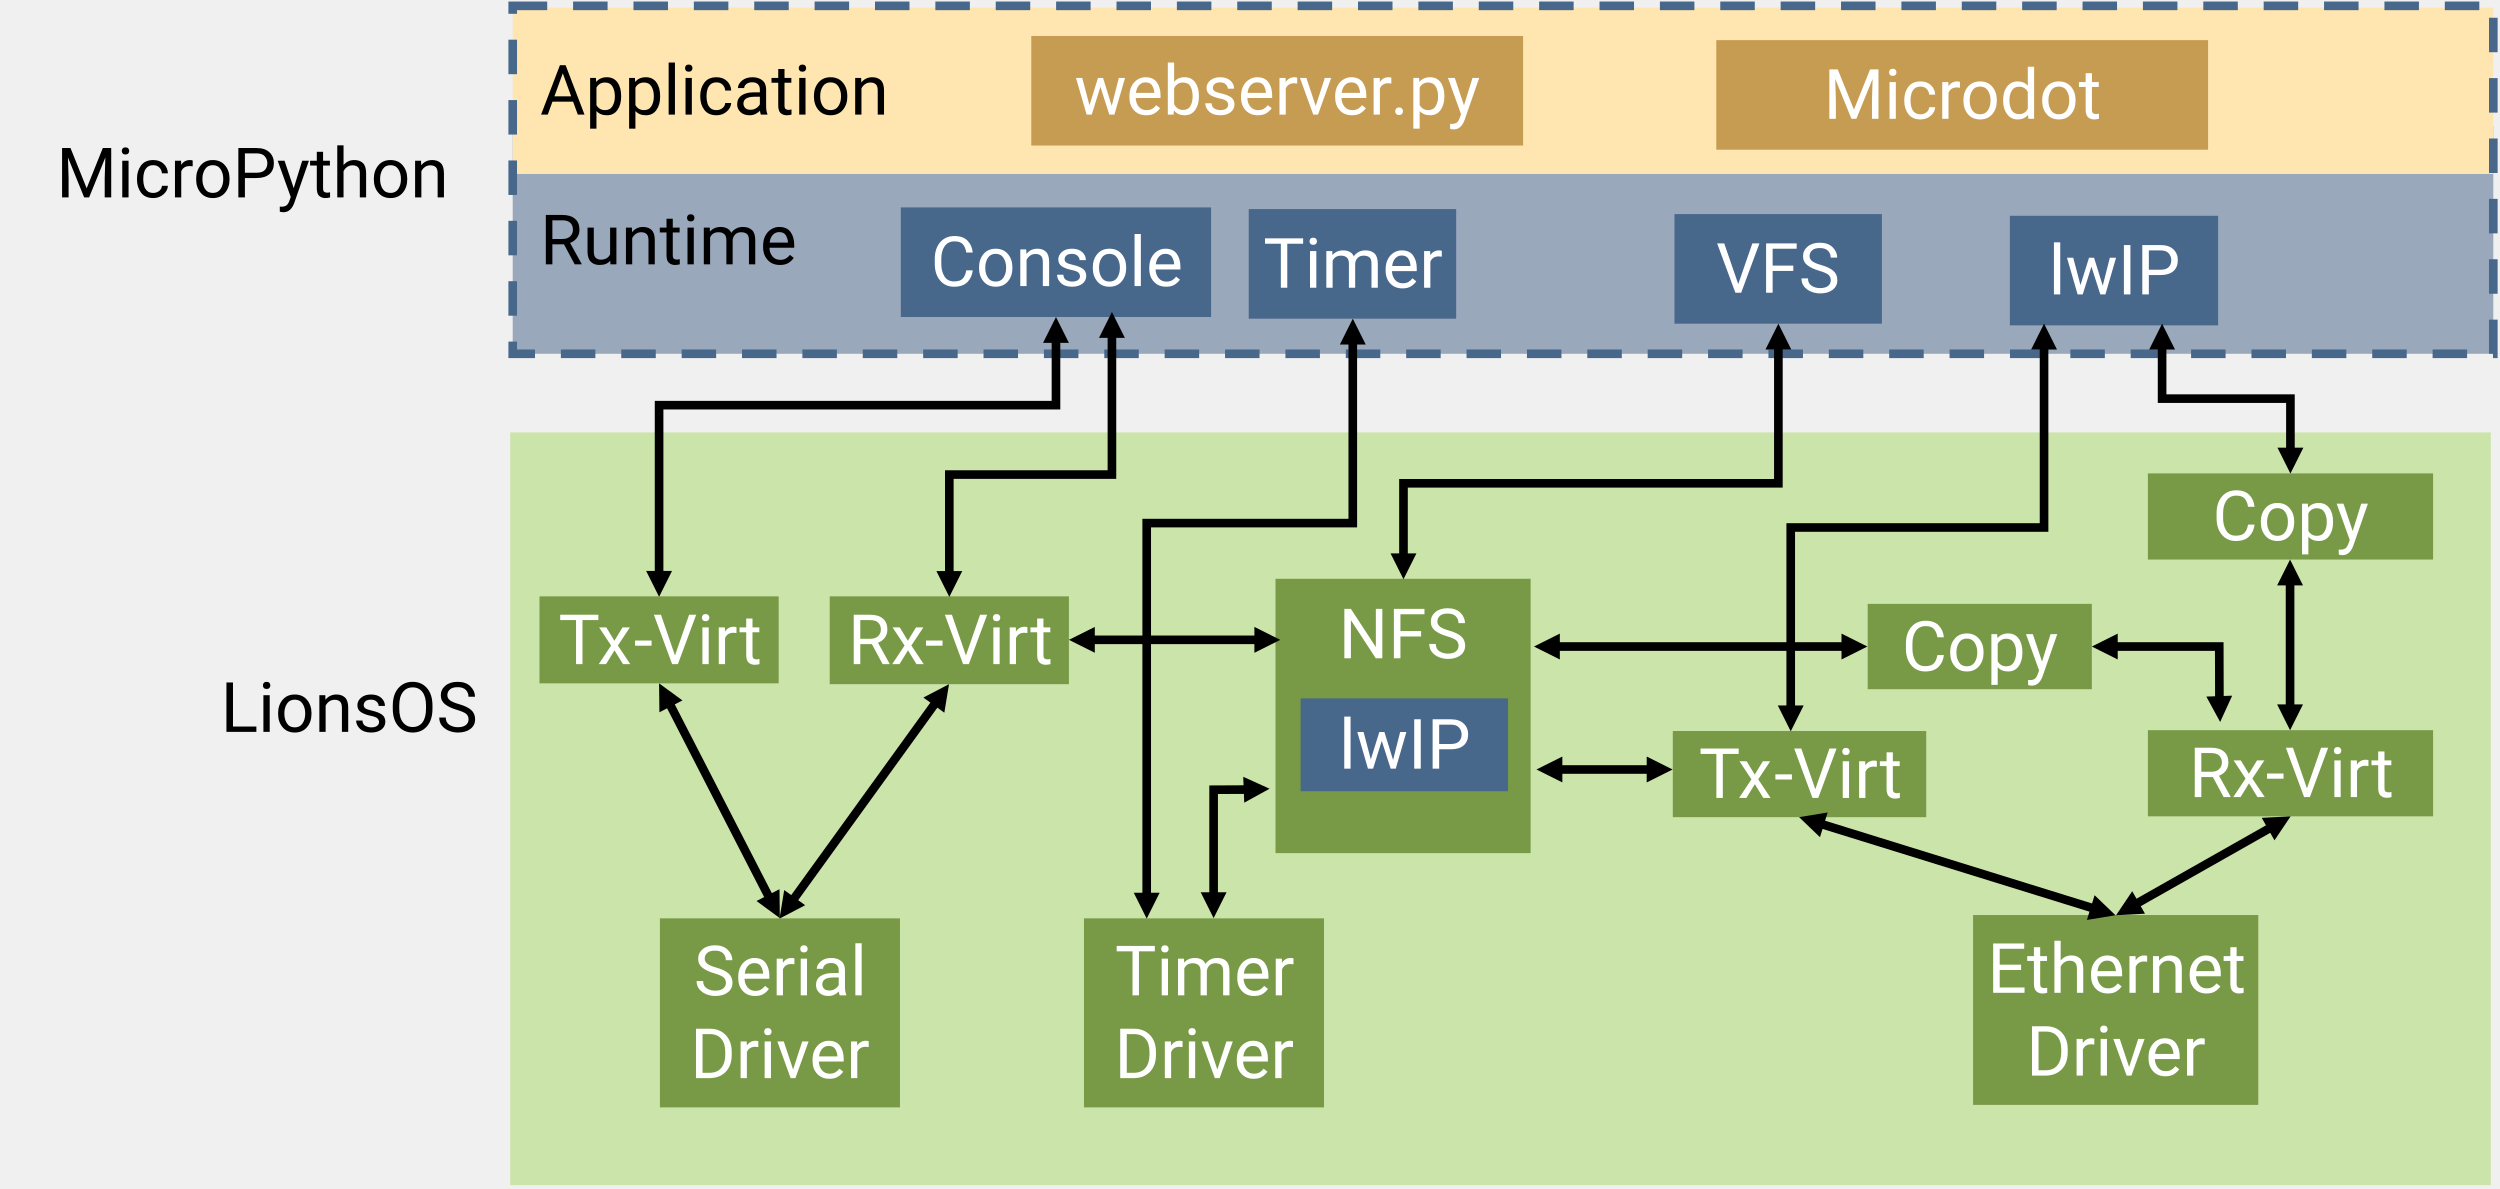
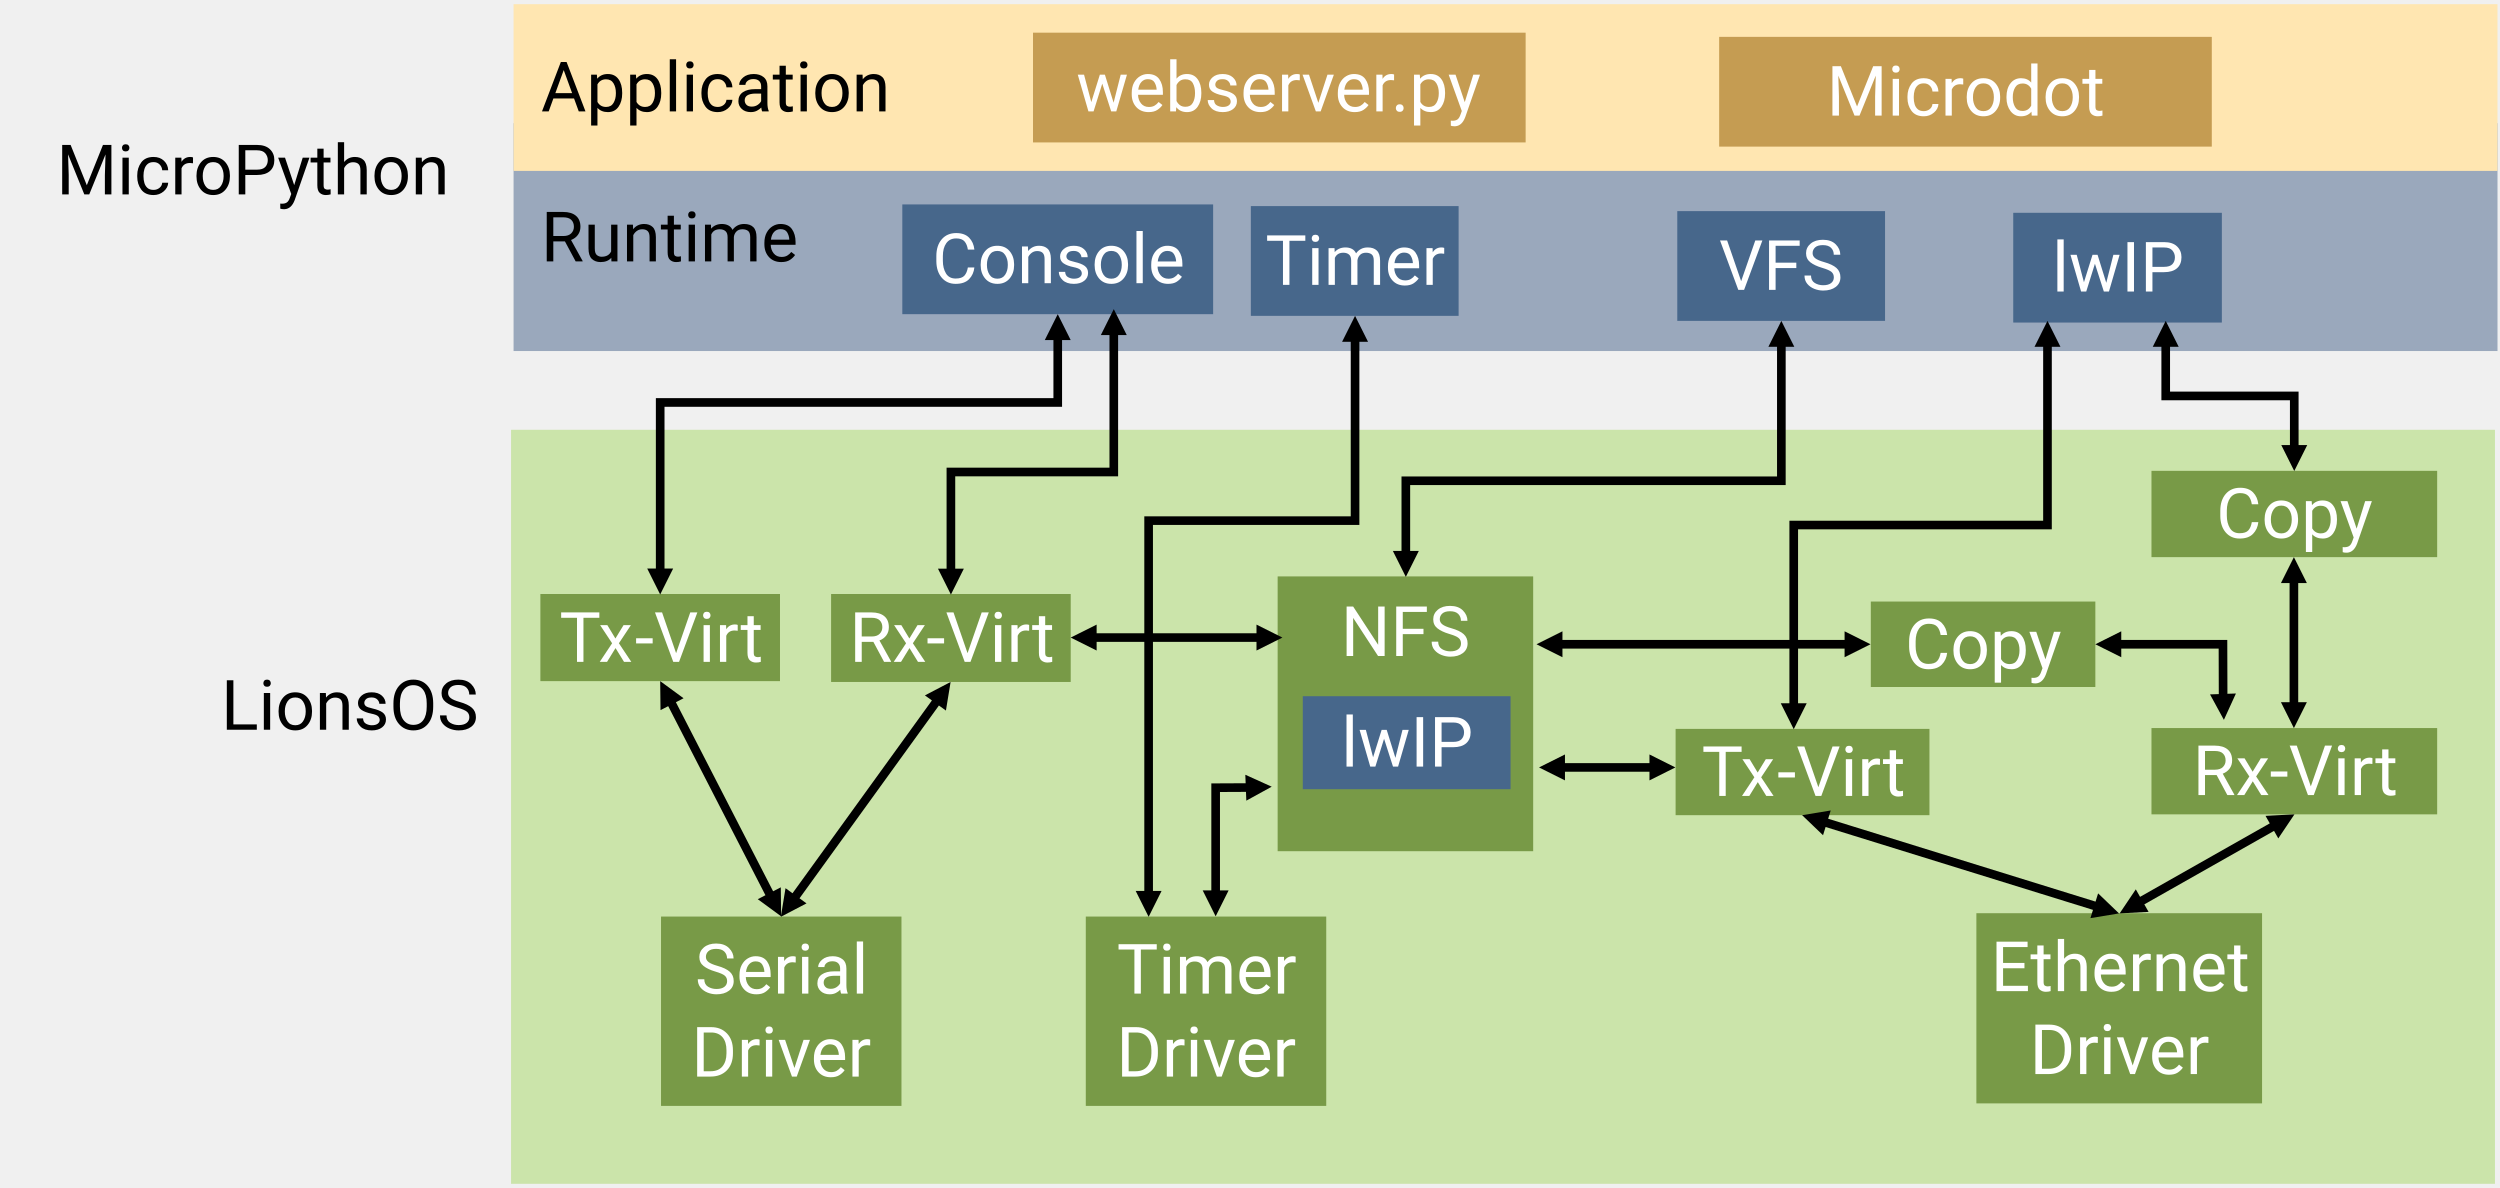
- <svg xmlns="http://www.w3.org/2000/svg" width="2989" height="1421" xml:space="preserve" overflow="hidden">
-   <g transform="translate(-595 -536)">
+ <svg xmlns="http://www.w3.org/2000/svg" width="2984" height="1417" xml:space="preserve" overflow="hidden">
+   <g transform="translate(-595 -540)">
    <g>
      <rect x="1208" y="687" width="2368" height="272" fill="#9AA8BC" fill-opacity="1" />
      <text fill="#000000" fill-opacity="1" font-family="Roboto,Roboto_MSFontService,sans-serif" font-style="normal" font-variant="normal" font-weight="400" font-stretch="normal" font-size="83" text-anchor="start" direction="ltr" writing-mode="lr-tb" unicode-bidi="normal" text-decoration="none" transform="matrix(1 0 0 1 1240.75 852)">Runtime</text>
      <rect x="2998" y="794" width="249" height="131" fill="#47678B" fill-opacity="1" />
      <text fill="#FFFFFF" fill-opacity="1" font-family="Roboto,Roboto_MSFontService,sans-serif" font-style="normal" font-variant="normal" font-weight="400" font-stretch="normal" font-size="83" text-anchor="start" direction="ltr" writing-mode="lr-tb" unicode-bidi="normal" text-decoration="none" transform="matrix(1 0 0 1 3044.35 888)">lwIP</text>
      <rect x="2597" y="792" width="248" height="131" fill="#47678B" fill-opacity="1" />
      <text fill="#FFFFFF" fill-opacity="1" font-family="Roboto,Roboto_MSFontService,sans-serif" font-style="normal" font-variant="normal" font-weight="400" font-stretch="normal" font-size="83" text-anchor="start" direction="ltr" writing-mode="lr-tb" unicode-bidi="normal" text-decoration="none" transform="matrix(1 0 0 1 2646.84 886)">VFS</text>
      <rect x="2088" y="786" width="248" height="131" fill="#47678B" fill-opacity="1" />
      <text fill="#FFFFFF" fill-opacity="1" font-family="Roboto,Roboto_MSFontService,sans-serif" font-style="normal" font-variant="normal" font-weight="400" font-stretch="normal" font-size="83" text-anchor="start" direction="ltr" writing-mode="lr-tb" unicode-bidi="normal" text-decoration="none" transform="matrix(1 0 0 1 2105.41 880)">Timer</text>
      <rect x="1672" y="784" width="371" height="131" fill="#47678B" fill-opacity="1" />
      <text fill="#FFFFFF" fill-opacity="1" font-family="Roboto,Roboto_MSFontService,sans-serif" font-style="normal" font-variant="normal" font-weight="400" font-stretch="normal" font-size="83" text-anchor="start" direction="ltr" writing-mode="lr-tb" unicode-bidi="normal" text-decoration="none" transform="matrix(1 0 0 1 1707.77 878)">Console</text>
      <rect x="1208" y="545" width="2368" height="199" fill="#FFE6B1" fill-opacity="1" />
      <text fill="#000000" fill-opacity="1" font-family="Roboto,Roboto_MSFontService,sans-serif" font-style="normal" font-variant="normal" font-weight="400" font-stretch="normal" font-size="83" text-anchor="start" direction="ltr" writing-mode="lr-tb" unicode-bidi="normal" text-decoration="none" transform="matrix(1 0 0 1 1240.75 673)">Application</text>
      <rect x="1828" y="579" width="588" height="131" fill="#C59C52" fill-opacity="1" />
-       <text fill="#FFFFFF" fill-opacity="1" font-family="Roboto,Roboto_MSFontService,sans-serif" font-style="normal" font-variant="normal" font-weight="400" font-stretch="normal" font-size="83" text-anchor="start" direction="ltr" writing-mode="lr-tb" unicode-bidi="normal" text-decoration="none" transform="matrix(1 0 0 1 1879.69 673)">w</text>
-       <text fill="#FFFFFF" fill-opacity="1" font-family="Roboto,Roboto_MSFontService,sans-serif" font-style="normal" font-variant="normal" font-weight="400" font-stretch="normal" font-size="83" text-anchor="start" direction="ltr" writing-mode="lr-tb" unicode-bidi="normal" text-decoration="none" transform="matrix(1 0 0 1 1941.56 673)">ebserver</text>
-       <text fill="#FFFFFF" fill-opacity="1" font-family="Roboto,Roboto_MSFontService,sans-serif" font-style="normal" font-variant="normal" font-weight="400" font-stretch="normal" font-size="83" text-anchor="start" direction="ltr" writing-mode="lr-tb" unicode-bidi="normal" text-decoration="none" transform="matrix(1 0 0 1 2257.24 673)">.py</text>
+       <text fill="#FFFFFF" fill-opacity="1" font-family="Roboto,Roboto_MSFontService,sans-serif" font-style="normal" font-variant="normal" font-weight="400" font-stretch="normal" font-size="83" text-anchor="start" direction="ltr" writing-mode="lr-tb" unicode-bidi="normal" text-decoration="none" transform="matrix(1 0 0 1 1879.69 673)">webserver.py</text>
      <rect x="2647" y="584" width="588" height="131" fill="#C59C52" fill-opacity="1" />
      <text fill="#FFFFFF" fill-opacity="1" font-family="Roboto,Roboto_MSFontService,sans-serif" font-style="normal" font-variant="normal" font-weight="400" font-stretch="normal" font-size="83" text-anchor="start" direction="ltr" writing-mode="lr-tb" unicode-bidi="normal" text-decoration="none" transform="matrix(1 0 0 1 2775.34 678)">Microdot</text>
-       <rect x="1208" y="543" width="2368" height="416" stroke="#47678B" stroke-width="10.312" stroke-linecap="butt" stroke-linejoin="miter" stroke-miterlimit="8" stroke-dasharray="41.25 30.938" stroke-opacity="1" fill="none" />
      <text fill="#000000" fill-opacity="1" font-family="Roboto,Roboto_MSFontService,sans-serif" font-style="normal" font-variant="normal" font-weight="400" font-stretch="normal" font-size="83" text-anchor="start" direction="ltr" writing-mode="lr-tb" unicode-bidi="normal" text-decoration="none" transform="matrix(1 0 0 1 662.386 772)">MicroPython</text>
      <rect x="1205" y="1053" width="2368" height="900" fill="#CBE4AA" fill-opacity="1" />
      <rect x="1891" y="1634" width="287" height="226" fill="#789A47" fill-opacity="1" />
      <text fill="#FFFFFF" fill-opacity="1" font-family="Roboto,Roboto_MSFontService,sans-serif" font-style="normal" font-variant="normal" font-weight="400" font-stretch="normal" font-size="83" text-anchor="start" direction="ltr" writing-mode="lr-tb" unicode-bidi="normal" text-decoration="none" transform="matrix(1 0 0 1 1928.07 1726)">Timer</text>
      <text fill="#FFFFFF" fill-opacity="1" font-family="Roboto,Roboto_MSFontService,sans-serif" font-style="normal" font-variant="normal" font-weight="400" font-stretch="normal" font-size="83" text-anchor="start" direction="ltr" writing-mode="lr-tb" unicode-bidi="normal" text-decoration="none" transform="matrix(1 0 0 1 1927.49 1825)">Driver</text>
      <rect x="2120" y="1228" width="305" height="328" fill="#789A47" fill-opacity="1" />
      <text fill="#FFFFFF" fill-opacity="1" font-family="Roboto,Roboto_MSFontService,sans-serif" font-style="normal" font-variant="normal" font-weight="400" font-stretch="normal" font-size="83" text-anchor="start" direction="ltr" writing-mode="lr-tb" unicode-bidi="normal" text-decoration="none" transform="matrix(1 0 0 1 2195.47 1323)">NFS</text>
      <rect x="2150" y="1371" width="248" height="111" fill="#47678B" fill-opacity="1" />
      <text fill="#FFFFFF" fill-opacity="1" font-family="Roboto,Roboto_MSFontService,sans-serif" font-style="normal" font-variant="normal" font-weight="400" font-stretch="normal" font-size="83" text-anchor="start" direction="ltr" writing-mode="lr-tb" unicode-bidi="normal" text-decoration="none" transform="matrix(1 0 0 1 2195.87 1455)">lwIP</text>
      <rect x="1384" y="1634" width="287" height="226" fill="#789A47" fill-opacity="1" />
      <text fill="#FFFFFF" fill-opacity="1" font-family="Roboto,Roboto_MSFontService,sans-serif" font-style="normal" font-variant="normal" font-weight="400" font-stretch="normal" font-size="83" text-anchor="start" direction="ltr" writing-mode="lr-tb" unicode-bidi="normal" text-decoration="none" transform="matrix(1 0 0 1 1424.59 1726)">Serial</text>
      <text fill="#FFFFFF" fill-opacity="1" font-family="Roboto,Roboto_MSFontService,sans-serif" font-style="normal" font-variant="normal" font-weight="400" font-stretch="normal" font-size="83" text-anchor="start" direction="ltr" writing-mode="lr-tb" unicode-bidi="normal" text-decoration="none" transform="matrix(1 0 0 1 1420.28 1825)">Driver</text>
      <rect x="1240" y="1249" width="286" height="104" fill="#789A47" fill-opacity="1" />
      <text fill="#FFFFFF" fill-opacity="1" font-family="Roboto,Roboto_MSFontService,sans-serif" font-style="normal" font-variant="normal" font-weight="400" font-stretch="normal" font-size="83" text-anchor="start" direction="ltr" writing-mode="lr-tb" unicode-bidi="normal" text-decoration="none" transform="matrix(1 0 0 1 1262.75 1330)">Tx</text>
      <text fill="#FFFFFF" fill-opacity="1" font-family="Roboto,Roboto_MSFontService,sans-serif" font-style="normal" font-variant="normal" font-weight="400" font-stretch="normal" font-size="83" text-anchor="start" direction="ltr" writing-mode="lr-tb" unicode-bidi="normal" text-decoration="none" transform="matrix(1 0 0 1 1352.7 1330)">-</text>
      <text fill="#FFFFFF" fill-opacity="1" font-family="Roboto,Roboto_MSFontService,sans-serif" font-style="normal" font-variant="normal" font-weight="400" font-stretch="normal" font-size="83" text-anchor="start" direction="ltr" writing-mode="lr-tb" unicode-bidi="normal" text-decoration="none" transform="matrix(1 0 0 1 1375.61 1330)">Virt</text>
      <rect x="1587" y="1249" width="286" height="105" fill="#789A47" fill-opacity="1" />
      <text fill="#FFFFFF" fill-opacity="1" font-family="Roboto,Roboto_MSFontService,sans-serif" font-style="normal" font-variant="normal" font-weight="400" font-stretch="normal" font-size="83" text-anchor="start" direction="ltr" writing-mode="lr-tb" unicode-bidi="normal" text-decoration="none" transform="matrix(1 0 0 1 1608.89 1330)">Rx</text>
      <text fill="#FFFFFF" fill-opacity="1" font-family="Roboto,Roboto_MSFontService,sans-serif" font-style="normal" font-variant="normal" font-weight="400" font-stretch="normal" font-size="83" text-anchor="start" direction="ltr" writing-mode="lr-tb" unicode-bidi="normal" text-decoration="none" transform="matrix(1 0 0 1 1700.55 1330)">-</text>
      <text fill="#FFFFFF" fill-opacity="1" font-family="Roboto,Roboto_MSFontService,sans-serif" font-style="normal" font-variant="normal" font-weight="400" font-stretch="normal" font-size="83" text-anchor="start" direction="ltr" writing-mode="lr-tb" unicode-bidi="normal" text-decoration="none" transform="matrix(1 0 0 1 1723.47 1330)">Virt</text>
      <path d="M1510.98 1613.13 1390.21 1378.29 1399.38 1373.57 1520.15 1608.41ZM1526.96 1599.11 1527.36 1633.7 1499.45 1613.26ZM1383.39 1387.59 1383 1353 1410.91 1373.44Z" fill="#000000" fill-rule="nonzero" fill-opacity="1" />
      <path d="M19.284 17.872 191.714 256.371 183.356 262.413 10.927 23.914ZM5.59 34.134 0 0 30.662 16.008ZM197.05 246.15 202.64 280.285 171.978 264.276Z" fill="#000000" fill-rule="nonzero" fill-opacity="1" transform="matrix(1 0 0 -1 1527 1634.28)" />
      <rect x="2954" y="1630" width="341" height="227" fill="#789A47" fill-opacity="1" />
      <text fill="#FFFFFF" fill-opacity="1" font-family="Roboto,Roboto_MSFontService,sans-serif" font-style="normal" font-variant="normal" font-weight="400" font-stretch="normal" font-size="83" text-anchor="start" direction="ltr" writing-mode="lr-tb" unicode-bidi="normal" text-decoration="none" transform="matrix(1 0 0 1 2971.19 1723)">Ethernet</text>
      <text fill="#FFFFFF" fill-opacity="1" font-family="Roboto,Roboto_MSFontService,sans-serif" font-style="normal" font-variant="normal" font-weight="400" font-stretch="normal" font-size="83" text-anchor="start" direction="ltr" writing-mode="lr-tb" unicode-bidi="normal" text-decoration="none" transform="matrix(1 0 0 1 3017.6 1822)">Driver</text>
      <rect x="2595" y="1410" width="303" height="103" fill="#789A47" fill-opacity="1" />
      <text fill="#FFFFFF" fill-opacity="1" font-family="Roboto,Roboto_MSFontService,sans-serif" font-style="normal" font-variant="normal" font-weight="400" font-stretch="normal" font-size="83" text-anchor="start" direction="ltr" writing-mode="lr-tb" unicode-bidi="normal" text-decoration="none" transform="matrix(1 0 0 1 2626.15 1490)">Tx</text>
      <text fill="#FFFFFF" fill-opacity="1" font-family="Roboto,Roboto_MSFontService,sans-serif" font-style="normal" font-variant="normal" font-weight="400" font-stretch="normal" font-size="83" text-anchor="start" direction="ltr" writing-mode="lr-tb" unicode-bidi="normal" text-decoration="none" transform="matrix(1 0 0 1 2716.1 1490)">-</text>
      <text fill="#FFFFFF" fill-opacity="1" font-family="Roboto,Roboto_MSFontService,sans-serif" font-style="normal" font-variant="normal" font-weight="400" font-stretch="normal" font-size="83" text-anchor="start" direction="ltr" writing-mode="lr-tb" unicode-bidi="normal" text-decoration="none" transform="matrix(1 0 0 1 2739.01 1490)">Virt</text>
      <rect x="3163" y="1409" width="341" height="103" fill="#789A47" fill-opacity="1" />
      <text fill="#FFFFFF" fill-opacity="1" font-family="Roboto,Roboto_MSFontService,sans-serif" font-style="normal" font-variant="normal" font-weight="400" font-stretch="normal" font-size="83" text-anchor="start" direction="ltr" writing-mode="lr-tb" unicode-bidi="normal" text-decoration="none" transform="matrix(1 0 0 1 3212.22 1489)">Rx</text>
      <text fill="#FFFFFF" fill-opacity="1" font-family="Roboto,Roboto_MSFontService,sans-serif" font-style="normal" font-variant="normal" font-weight="400" font-stretch="normal" font-size="83" text-anchor="start" direction="ltr" writing-mode="lr-tb" unicode-bidi="normal" text-decoration="none" transform="matrix(1 0 0 1 3303.88 1489)">-</text>
      <text fill="#FFFFFF" fill-opacity="1" font-family="Roboto,Roboto_MSFontService,sans-serif" font-style="normal" font-variant="normal" font-weight="400" font-stretch="normal" font-size="83" text-anchor="start" direction="ltr" writing-mode="lr-tb" unicode-bidi="normal" text-decoration="none" transform="matrix(1 0 0 1 3326.8 1489)">Virt</text>
      <rect x="2828" y="1258" width="268" height="102" fill="#789A47" fill-opacity="1" />
      <text fill="#FFFFFF" fill-opacity="1" font-family="Roboto,Roboto_MSFontService,sans-serif" font-style="normal" font-variant="normal" font-weight="400" font-stretch="normal" font-size="83" text-anchor="start" direction="ltr" writing-mode="lr-tb" unicode-bidi="normal" text-decoration="none" transform="matrix(1 0 0 1 2868.87 1338)">Copy</text>
      <rect x="3163" y="1102" width="341" height="103" fill="#789A47" fill-opacity="1" />
      <text fill="#FFFFFF" fill-opacity="1" font-family="Roboto,Roboto_MSFontService,sans-serif" font-style="normal" font-variant="normal" font-weight="400" font-stretch="normal" font-size="83" text-anchor="start" direction="ltr" writing-mode="lr-tb" unicode-bidi="normal" text-decoration="none" transform="matrix(1 0 0 1 3240.29 1182)">Copy</text>
      <path d="M24.973 8.222 188.769 101.023 183.686 109.995 19.89 17.195ZM19.292 28.709 0 0 34.543 1.792ZM189.367 89.508 208.659 118.218 174.116 116.426Z" fill="#000000" fill-rule="nonzero" fill-opacity="1" transform="matrix(1 0 0 -1 3125 1630.22)" />
      <path d="M3098.12 1627.55 2769.1 1525.56 2772.15 1515.71 3101.17 1617.7ZM3099.3 1606.32 3124.27 1630.26 3090.14 1635.87ZM2770.97 1536.94 2746 1513 2780.13 1507.38Z" fill="#000000" fill-rule="nonzero" fill-opacity="1" />
      <path d="M2457.78 1450.84 2568.95 1450.84 2568.95 1461.16 2457.78 1461.16ZM2462.94 1471.47 2432 1456 2462.94 1440.53ZM2563.8 1440.53 2594.73 1456 2563.8 1471.47Z" fill="#000000" fill-rule="nonzero" fill-opacity="1" />
      <path d="M3327.84 1383.29 3327.84 1230.78 3338.16 1230.78 3338.16 1383.29ZM3348.47 1378.14 3333 1409.08 3317.53 1378.14ZM3317.53 1235.94 3333 1205 3348.47 1235.94Z" fill="#000000" fill-rule="nonzero" fill-opacity="1" />
      <path d="M2801.86 1314.16 2454.78 1314.16 2454.78 1303.84 2801.86 1303.84ZM2796.7 1293.53 2827.64 1309 2796.7 1324.47ZM2459.94 1324.47 2429 1309 2459.94 1293.53Z" fill="#000000" fill-rule="nonzero" fill-opacity="1" />
      <path d="M25.781-5.156 226.9-5.156 226.9 5.157 25.781 5.156ZM30.938 15.469 0 0 30.938-15.469ZM221.744-15.468 252.681 0.001 221.744 15.469Z" fill="#000000" fill-rule="nonzero" fill-opacity="1" transform="matrix(1 0 0 -1 1873 1301)" />
      <path d="M2087.19 1485.16 2046.03 1485.36 2051.16 1480.21 2051.16 1607.94 2040.84 1607.94 2040.84 1475.08 2087.14 1474.85ZM2081.41 1464.75 2112.92 1479 2082.61 1495.66ZM2061.47 1602.78 2046 1633.72 2030.53 1602.78Z" fill="#000000" fill-rule="nonzero" fill-opacity="1" />
      <path d="M3121.78 1303.84 3253.48 1303.84 3253.68 1373.43 3243.36 1373.46 3243.18 1309.01 3248.34 1314.16 3121.78 1314.16ZM3126.94 1324.47 3096 1309 3126.94 1293.53ZM3263.8 1367.75 3249.43 1399.21 3232.88 1368.83Z" fill="#000000" fill-rule="nonzero" fill-opacity="1" />
      <text fill="#000000" fill-opacity="1" font-family="Roboto,Roboto_MSFontService,sans-serif" font-style="normal" font-variant="normal" font-weight="400" font-stretch="normal" font-size="83" text-anchor="start" direction="ltr" writing-mode="lr-tb" unicode-bidi="normal" text-decoration="none" transform="matrix(1 0 0 1 858.891 1411)">LionsOS</text>
      <path d="M1862.68 940.781 1862.68 1025.56 1383 1025.56 1388.16 1020.4 1388.16 1223.78 1377.84 1223.78 1377.84 1015.25 1857.52 1015.25 1852.37 1020.4 1852.37 940.781ZM1842.05 945.938 1857.52 915 1872.99 945.938ZM1398.47 1218.62 1383 1249.56 1367.53 1218.62Z" fill="#000000" fill-rule="nonzero" fill-opacity="1" />
      <path d="M1929.58 934.781 1929.58 1108.55 1730 1108.55 1735.16 1103.4 1735.16 1223.89 1724.84 1223.89 1724.84 1098.24 1924.42 1098.24 1919.27 1103.4 1919.27 934.781ZM1908.96 939.937 1924.42 909 1939.89 939.937ZM1745.47 1218.73 1730 1249.67 1714.53 1218.73Z" fill="#000000" fill-rule="nonzero" fill-opacity="1" />
      <path d="M2217.55 942.781 2217.55 1166.58 1966 1166.58 1971.16 1161.43 1971.16 1608.54 1960.84 1608.54 1960.84 1156.27 2212.4 1156.27 2207.24 1161.43 2207.24 942.781ZM2196.93 947.938 2212.4 917 2227.87 947.938ZM1981.47 1603.38 1966 1634.32 1950.53 1603.38Z" fill="#000000" fill-rule="nonzero" fill-opacity="1" />
      <path d="M3044.03 948.781 3044.03 1171.85 2736 1171.85 2741.16 1166.69 2741.16 1384.6 2730.84 1384.6 2730.84 1161.53 3038.87 1161.53 3033.71 1166.69 3033.71 948.781ZM3023.4 953.937 3038.87 923 3054.34 953.937ZM2751.47 1379.44 2736 1410.38 2720.53 1379.44Z" fill="#000000" fill-rule="nonzero" fill-opacity="1" />
      <path d="M25.781-5.156 94.756-5.156 94.756 153.426 89.6 148.27 153.419 148.27 153.419 158.582 84.444 158.582 84.444 0 89.6 5.156 25.781 5.156ZM30.938 15.469 0 0 30.938-15.469ZM148.263 137.957 179.2 153.426 148.263 168.895Z" fill="#000000" fill-rule="nonzero" fill-opacity="1" transform="matrix(1.83697e-16 1 1 -1.83697e-16 3180 923)" />
      <path d="M2726.38 948.781 2726.38 1119.01 2273 1119.01 2278.16 1113.86 2278.16 1202.78 2267.84 1202.78 2267.84 1108.7 2721.22 1108.7 2716.07 1113.86 2716.07 948.781ZM2705.76 953.937 2721.22 923 2736.69 953.937ZM2288.47 1197.62 2273 1228.56 2257.53 1197.62Z" fill="#000000" fill-rule="nonzero" fill-opacity="1" />
    </g>
  </g>
</svg>
